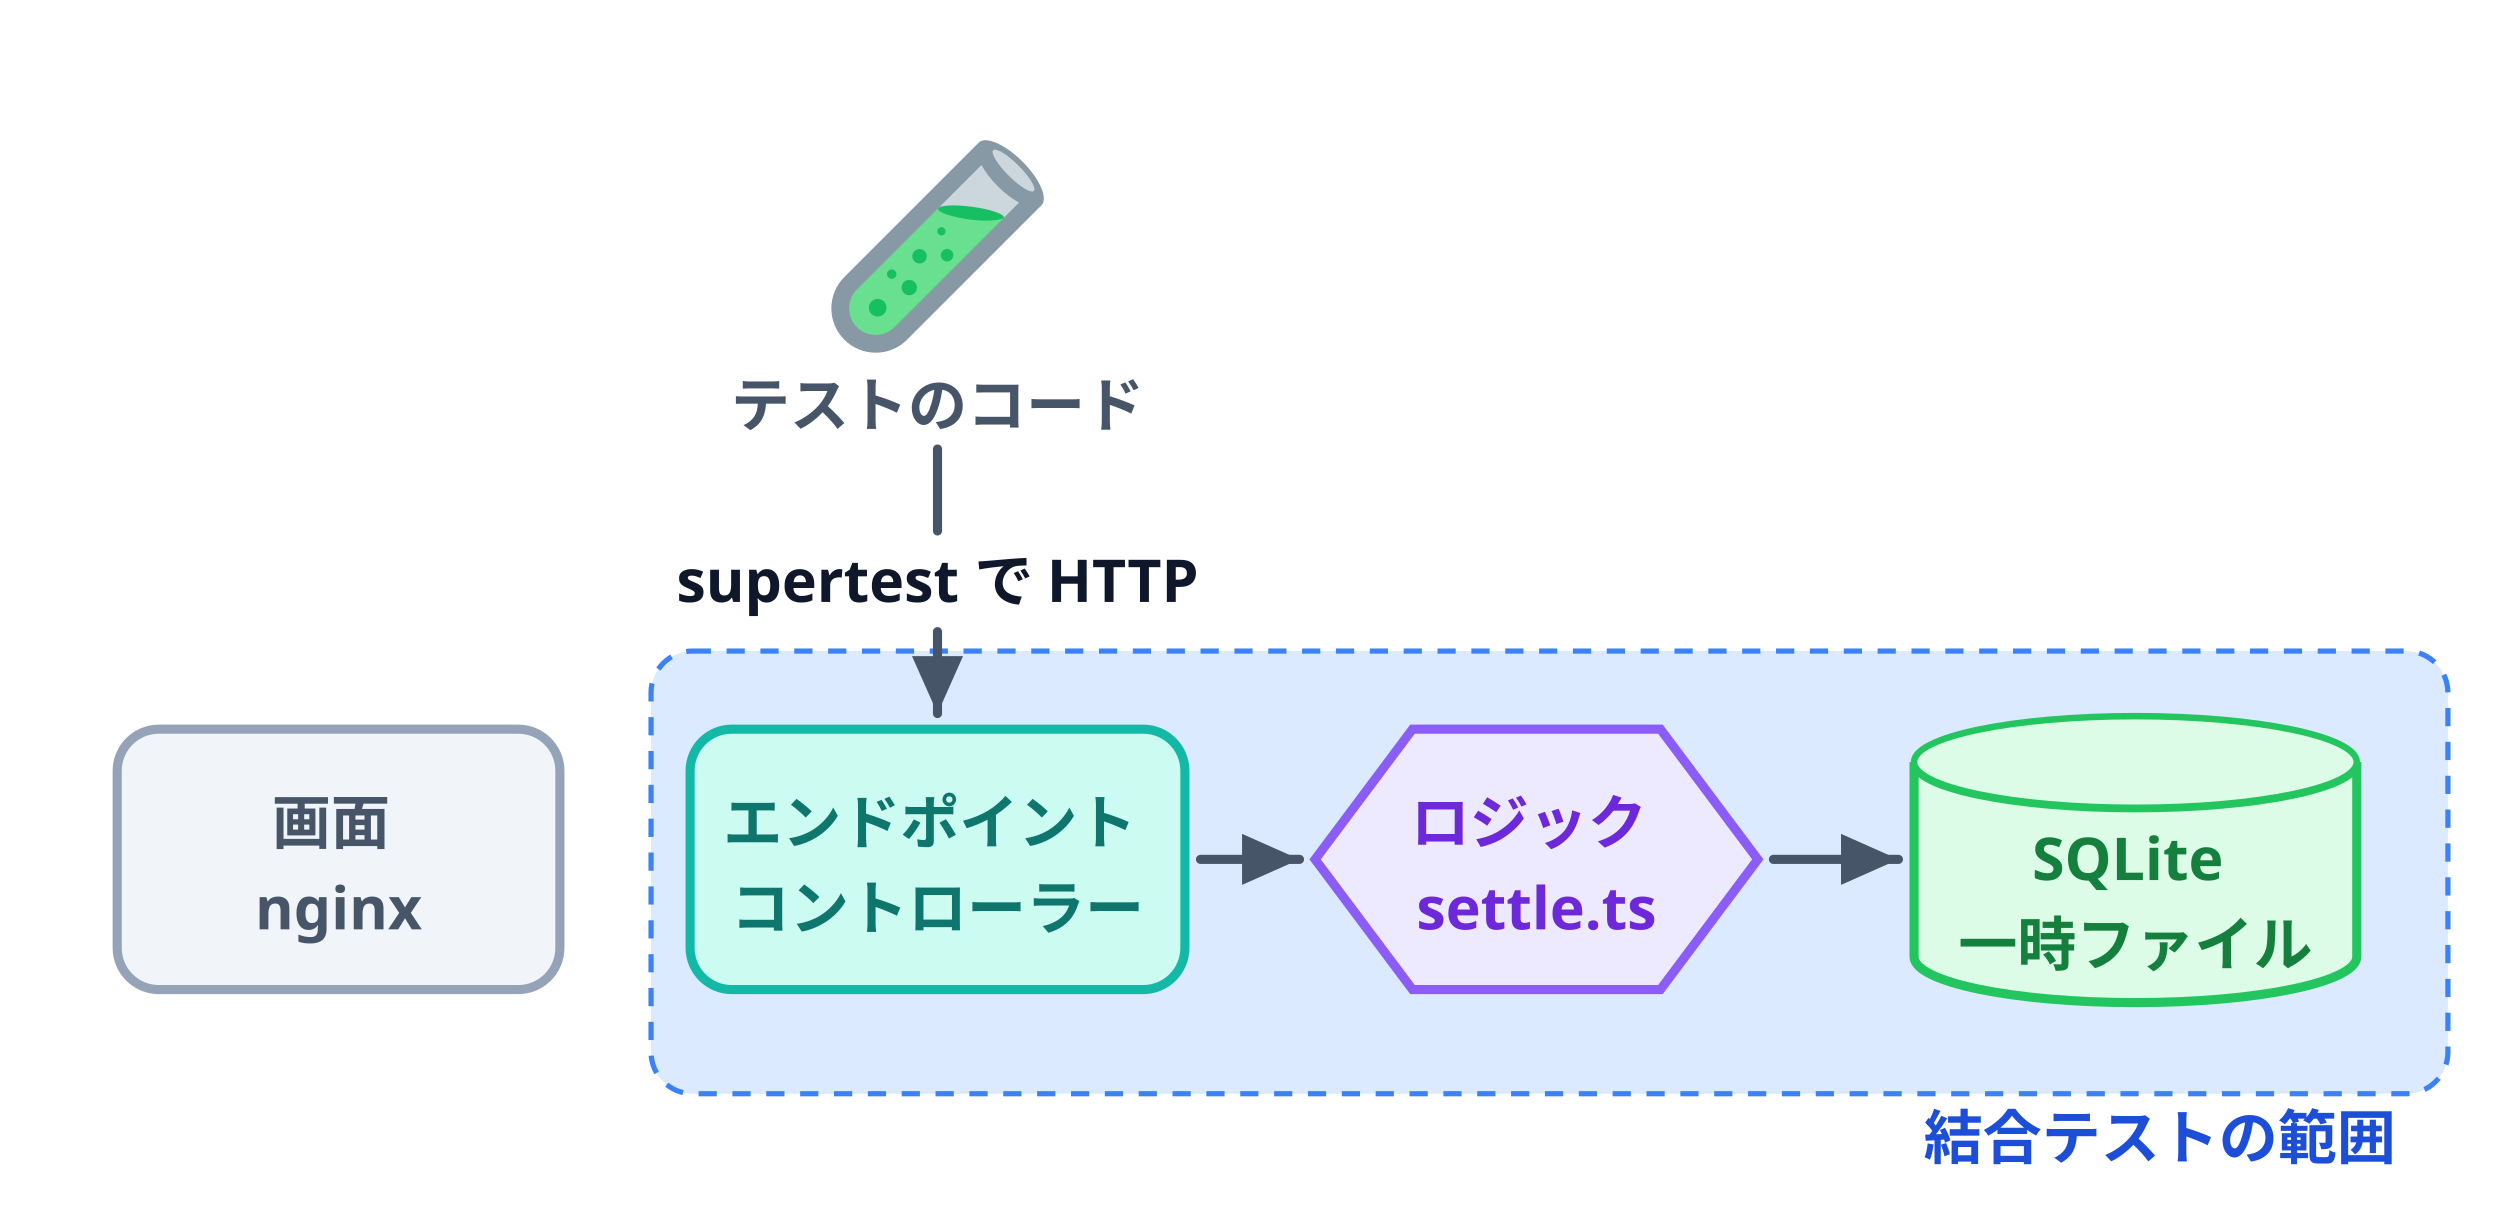
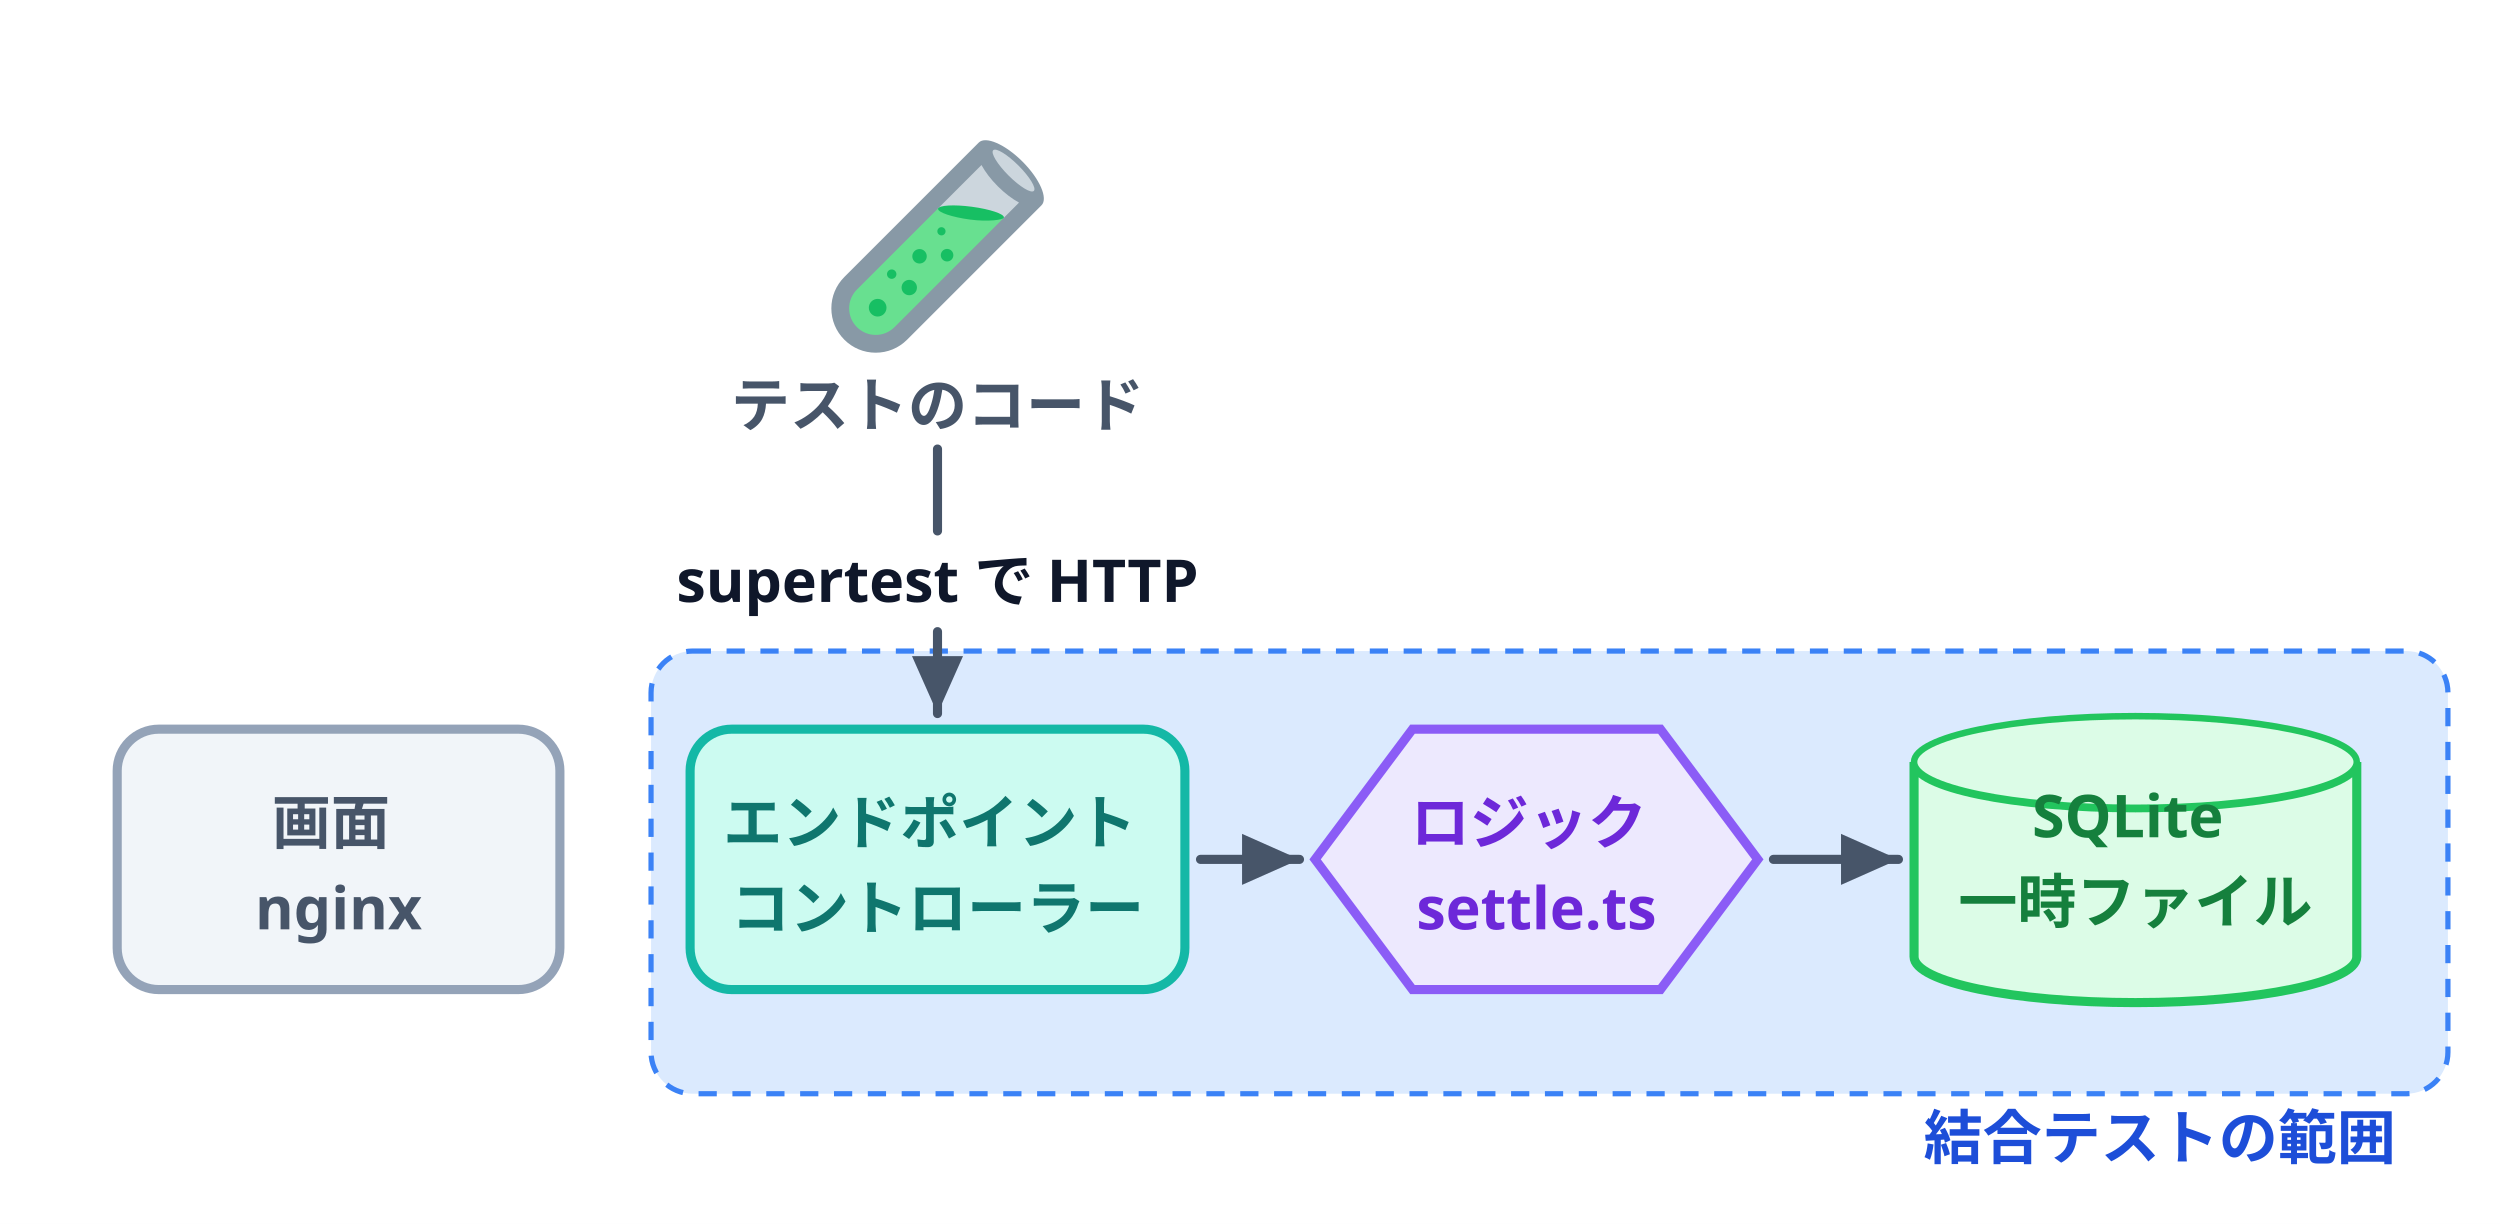
<svg xmlns="http://www.w3.org/2000/svg" width="960" height="470" viewBox="0 0 960 470" font-family="'Hiragino Sans','Noto Sans JP','Yu Gothic','Segoe UI',sans-serif">
  <defs>
    <marker id="aR" viewBox="0 0 10 10" refX="9" refY="5" markerWidth="7" markerHeight="7" orient="auto-start-reverse">
      <path d="M0 1 L9 5 L0 9 z" fill="#475569" />
    </marker>
    <marker id="aRsub" viewBox="0 0 10 10" refX="9" refY="5" markerWidth="7" markerHeight="7" orient="auto-start-reverse">
      <path d="M0 1 L9 5 L0 9 z" fill="#94a3b8" />
    </marker>
  </defs>
  <rect x="0" y="0" width="960" height="470" fill="#ffffff" />
  <rect x="250" y="250" width="690" height="170" rx="16" fill="#dbeafe" stroke="#3b82f6" stroke-width="2.0" stroke-dasharray="7 6" />
  <text x="920" y="445" text-anchor="end" font-size="22.667" fill="#1d4ed8" font-weight="600">結合テストの範囲</text>
  <rect x="45" y="280" width="170" height="100" rx="16" fill="#f1f5f9" stroke="#94a3b8" stroke-width="3.5" />
  <text x="130" y="324" text-anchor="middle" font-size="22.667" fill="#475569" font-weight="600">
    <tspan x="130" dy="0">画面</tspan>
    <tspan x="130" dy="32.867">nginx</tspan>
  </text>
  <rect x="265" y="280" width="190" height="100" rx="16" fill="#ccfbf1" stroke="#14b8a6" stroke-width="3.5" />
  <text x="360" y="324" text-anchor="middle" font-size="22.667" fill="#0f766e" font-weight="600">
    <tspan x="360" dy="0">エンドポイント</tspan>
    <tspan x="360" dy="32.867">コントローラー</tspan>
  </text>
  <polygon points="542.4,280 637.6,280 675,330 637.6,380 542.4,380 505,330" fill="#ede9fe" stroke="#8b5cf6" stroke-width="3.5" />
  <text x="590" y="324" text-anchor="middle" font-size="22.667" fill="#6d28d9" font-weight="600">
    <tspan x="590" dy="0">ロジック</tspan>
    <tspan x="590" dy="32.867">settle.ts</tspan>
  </text>
  <path d="M735.0 292.6 A85.0 17.6 0 0 0 905.0 292.6 L905.0 367.4 A85.0 17.6 0 0 1 735.0 367.4 Z" fill="#dcfce7" stroke="#22c55e" stroke-width="3.5" />
  <ellipse cx="820.0" cy="292.6" rx="85.0" ry="17.6" fill="#dcfce7" stroke="#22c55e" stroke-width="2.5" />
-   <text x="820" y="337.933" text-anchor="middle" font-size="22.667" fill="#15803d" font-weight="600">
+   <text x="820" y="321.5" text-anchor="middle" font-size="22.667" fill="#15803d" font-weight="600">
    <tspan x="820" dy="0">SQLite</tspan>
    <tspan x="820" dy="32.867">一時ファイル</tspan>
  </text>
  <svg x="319.0" y="53.6" width="82.0" height="82.0" viewBox="0 0 36 36">
    <path fill="#CCD6DD" d="M14.563 14.414L25.47 3.505l6.961 6.962-10.908 10.908z" />
    <path fill="#68E090" d="M8.103 34.399C2.5 34 1.5 30.062 1.635 27.932c.322-5.07 15.601-16.551 15.601-16.551l12.517 1.93c.001 0-17.389 21.392-21.65 21.088z" />
    <path fill="#8899A6" d="M32.326 3.708C29.405.787 26.104-.649 24.954.502c-.013.013-.022.031-.034.044-.006.006-.015.008-.021.014L2.295 23.164c-1.412 1.412-2.19 3.29-2.19 5.288 0 1.997.778 3.875 2.19 5.287 1.413 1.413 3.291 2.19 5.288 2.19 1.998 0 3.875-.777 5.287-2.189l22.604-22.604c.007-.007.009-.016.015-.023.013-.012.03-.02.043-.033 1.151-1.15-.285-4.451-3.206-7.372zM10.75 31.619c-.846.846-1.97 1.311-3.166 1.311s-2.321-.466-3.167-1.312c-.846-.846-1.312-1.97-1.312-3.167 0-1.196.466-2.32 1.311-3.166L25.412 4.29c.622 1.144 1.56 2.394 2.749 3.584 1.189 1.189 2.44 2.127 3.584 2.749L10.75 31.619z" />
    <path fill="#17BF63" d="M29.196 13.144c-.058.379-2.627.751-5.691.343-3.063-.408-5.482-1.223-5.403-1.82.08-.597 2.627-.751 5.691-.343s5.495 1.224 5.403 1.82zM10.84 23.247c-.31.31-.813.31-1.123 0-.31-.31-.31-.813 0-1.123.31-.31.813-.31 1.123 0 .31.31.31.813 0 1.123zm3.317 2.615c-.507.507-1.328.506-1.835 0-.506-.506-.506-1.328 0-1.834.507-.507 1.328-.506 1.834 0 .507.506.508 1.327.001 1.834zm1.677-5.324c-.476.476-1.25.476-1.726 0s-.476-1.249 0-1.726c.476-.476 1.249-.477 1.725 0 .478.477.478 1.25.001 1.726zm-6.868 8.858c-.581.581-1.524.581-2.105 0-.582-.582-.581-1.524 0-2.105s1.523-.581 2.105 0c.581.581.582 1.523 0 2.105zm11.396-9.158c-.413.413-1.083.413-1.496 0-.413-.413-.412-1.083.001-1.496.414-.414 1.083-.414 1.496-.001.413.414.413 1.083-.001 1.497zm-1.207-4.288c-.27.27-.708.27-.979 0-.27-.27-.27-.708 0-.979.27-.27.708-.271.979 0 .27.271.27.709 0 .979z" />
    <ellipse transform="rotate(-45.001 30.817 5.223)" fill="#CCD6DD" cx="30.817" cy="5.223" rx="1.184" ry="4.847" />
  </svg>
  <text x="360" y="163.707" text-anchor="middle" font-size="22.667" fill="#475569" font-weight="600">テストのコード</text>
  <path d="M360.00 172.43 L360.00 203.88" fill="none" stroke="#475569" stroke-width="3.5" stroke-linecap="round" stroke-linejoin="round" />
  <path d="M360.00 242.55 L360.00 274.00" fill="none" stroke="#475569" stroke-width="3.5" stroke-linecap="round" stroke-linejoin="round" marker-end="url(#aR)" />
  <text x="360" y="231.147" text-anchor="middle" font-size="22.667" fill="#0f172a" font-weight="600">supertest で HTTP</text>
  <path d="M461.00 330.00 L499.00 330.00" fill="none" stroke="#475569" stroke-width="3.5" stroke-linecap="round" stroke-linejoin="round" marker-end="url(#aR)" />
  <path d="M681.00 330.00 L729.00 330.00" fill="none" stroke="#475569" stroke-width="3.5" stroke-linecap="round" stroke-linejoin="round" marker-end="url(#aR)" />
</svg>
